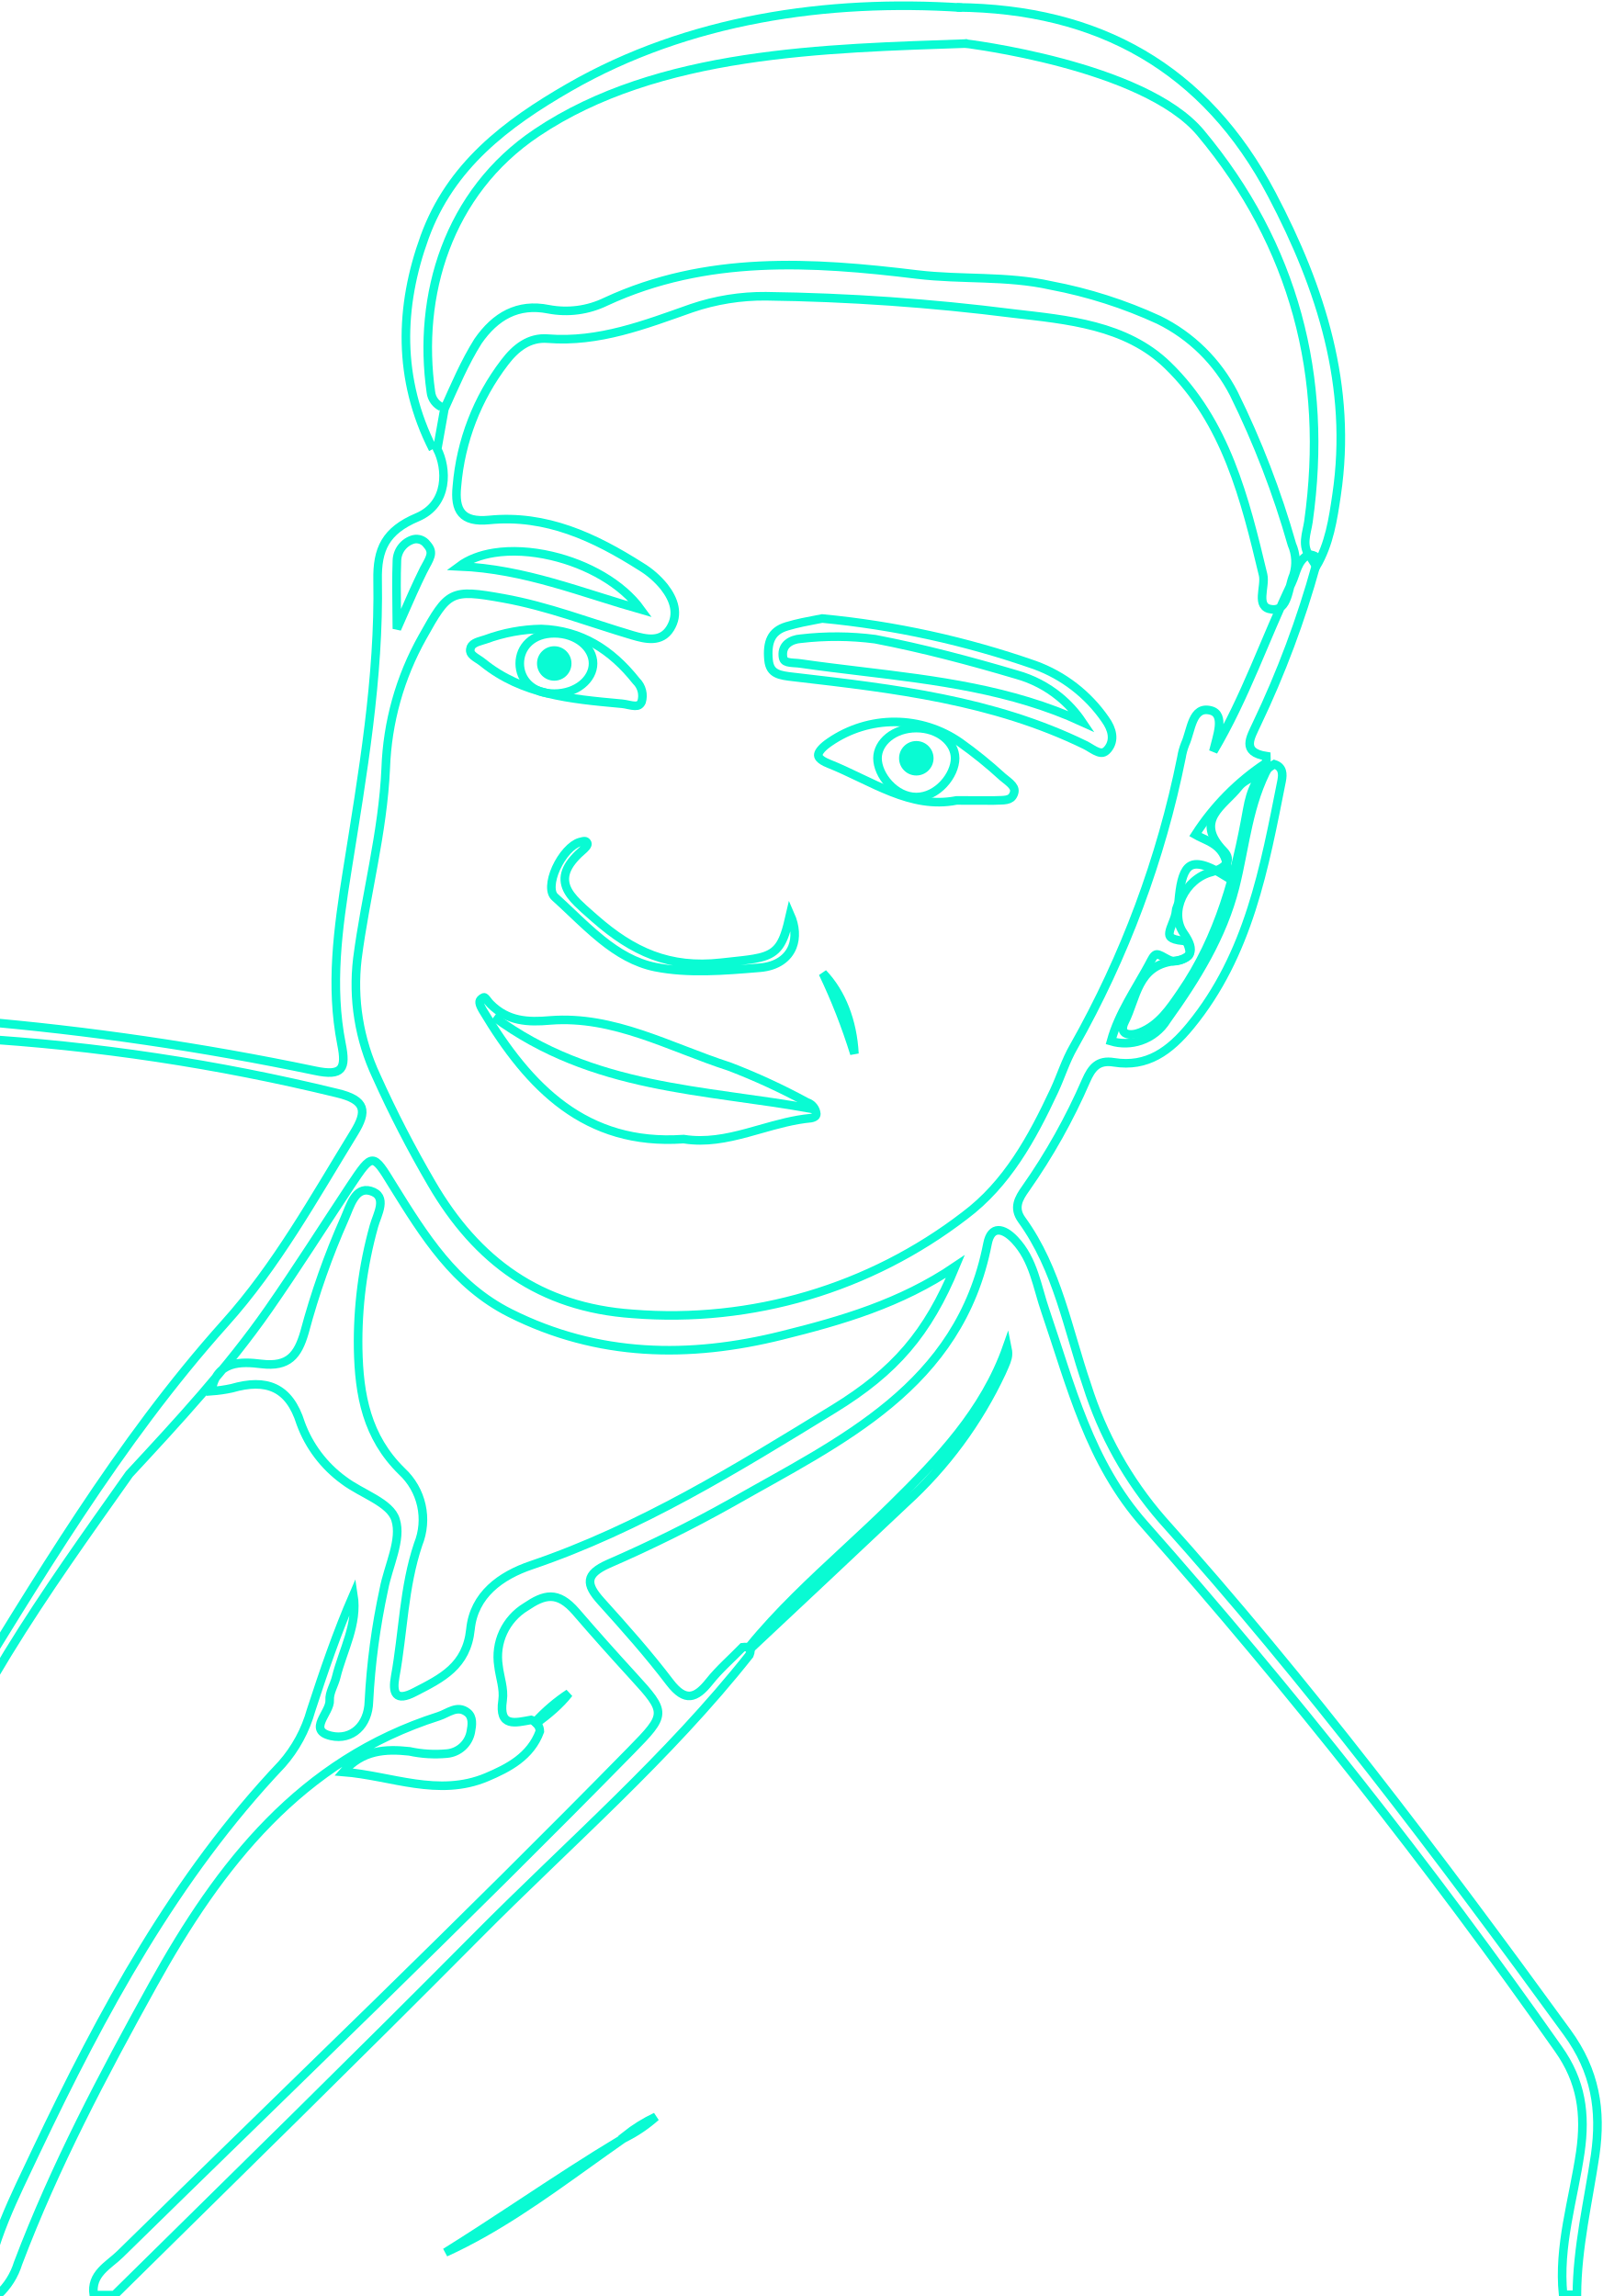
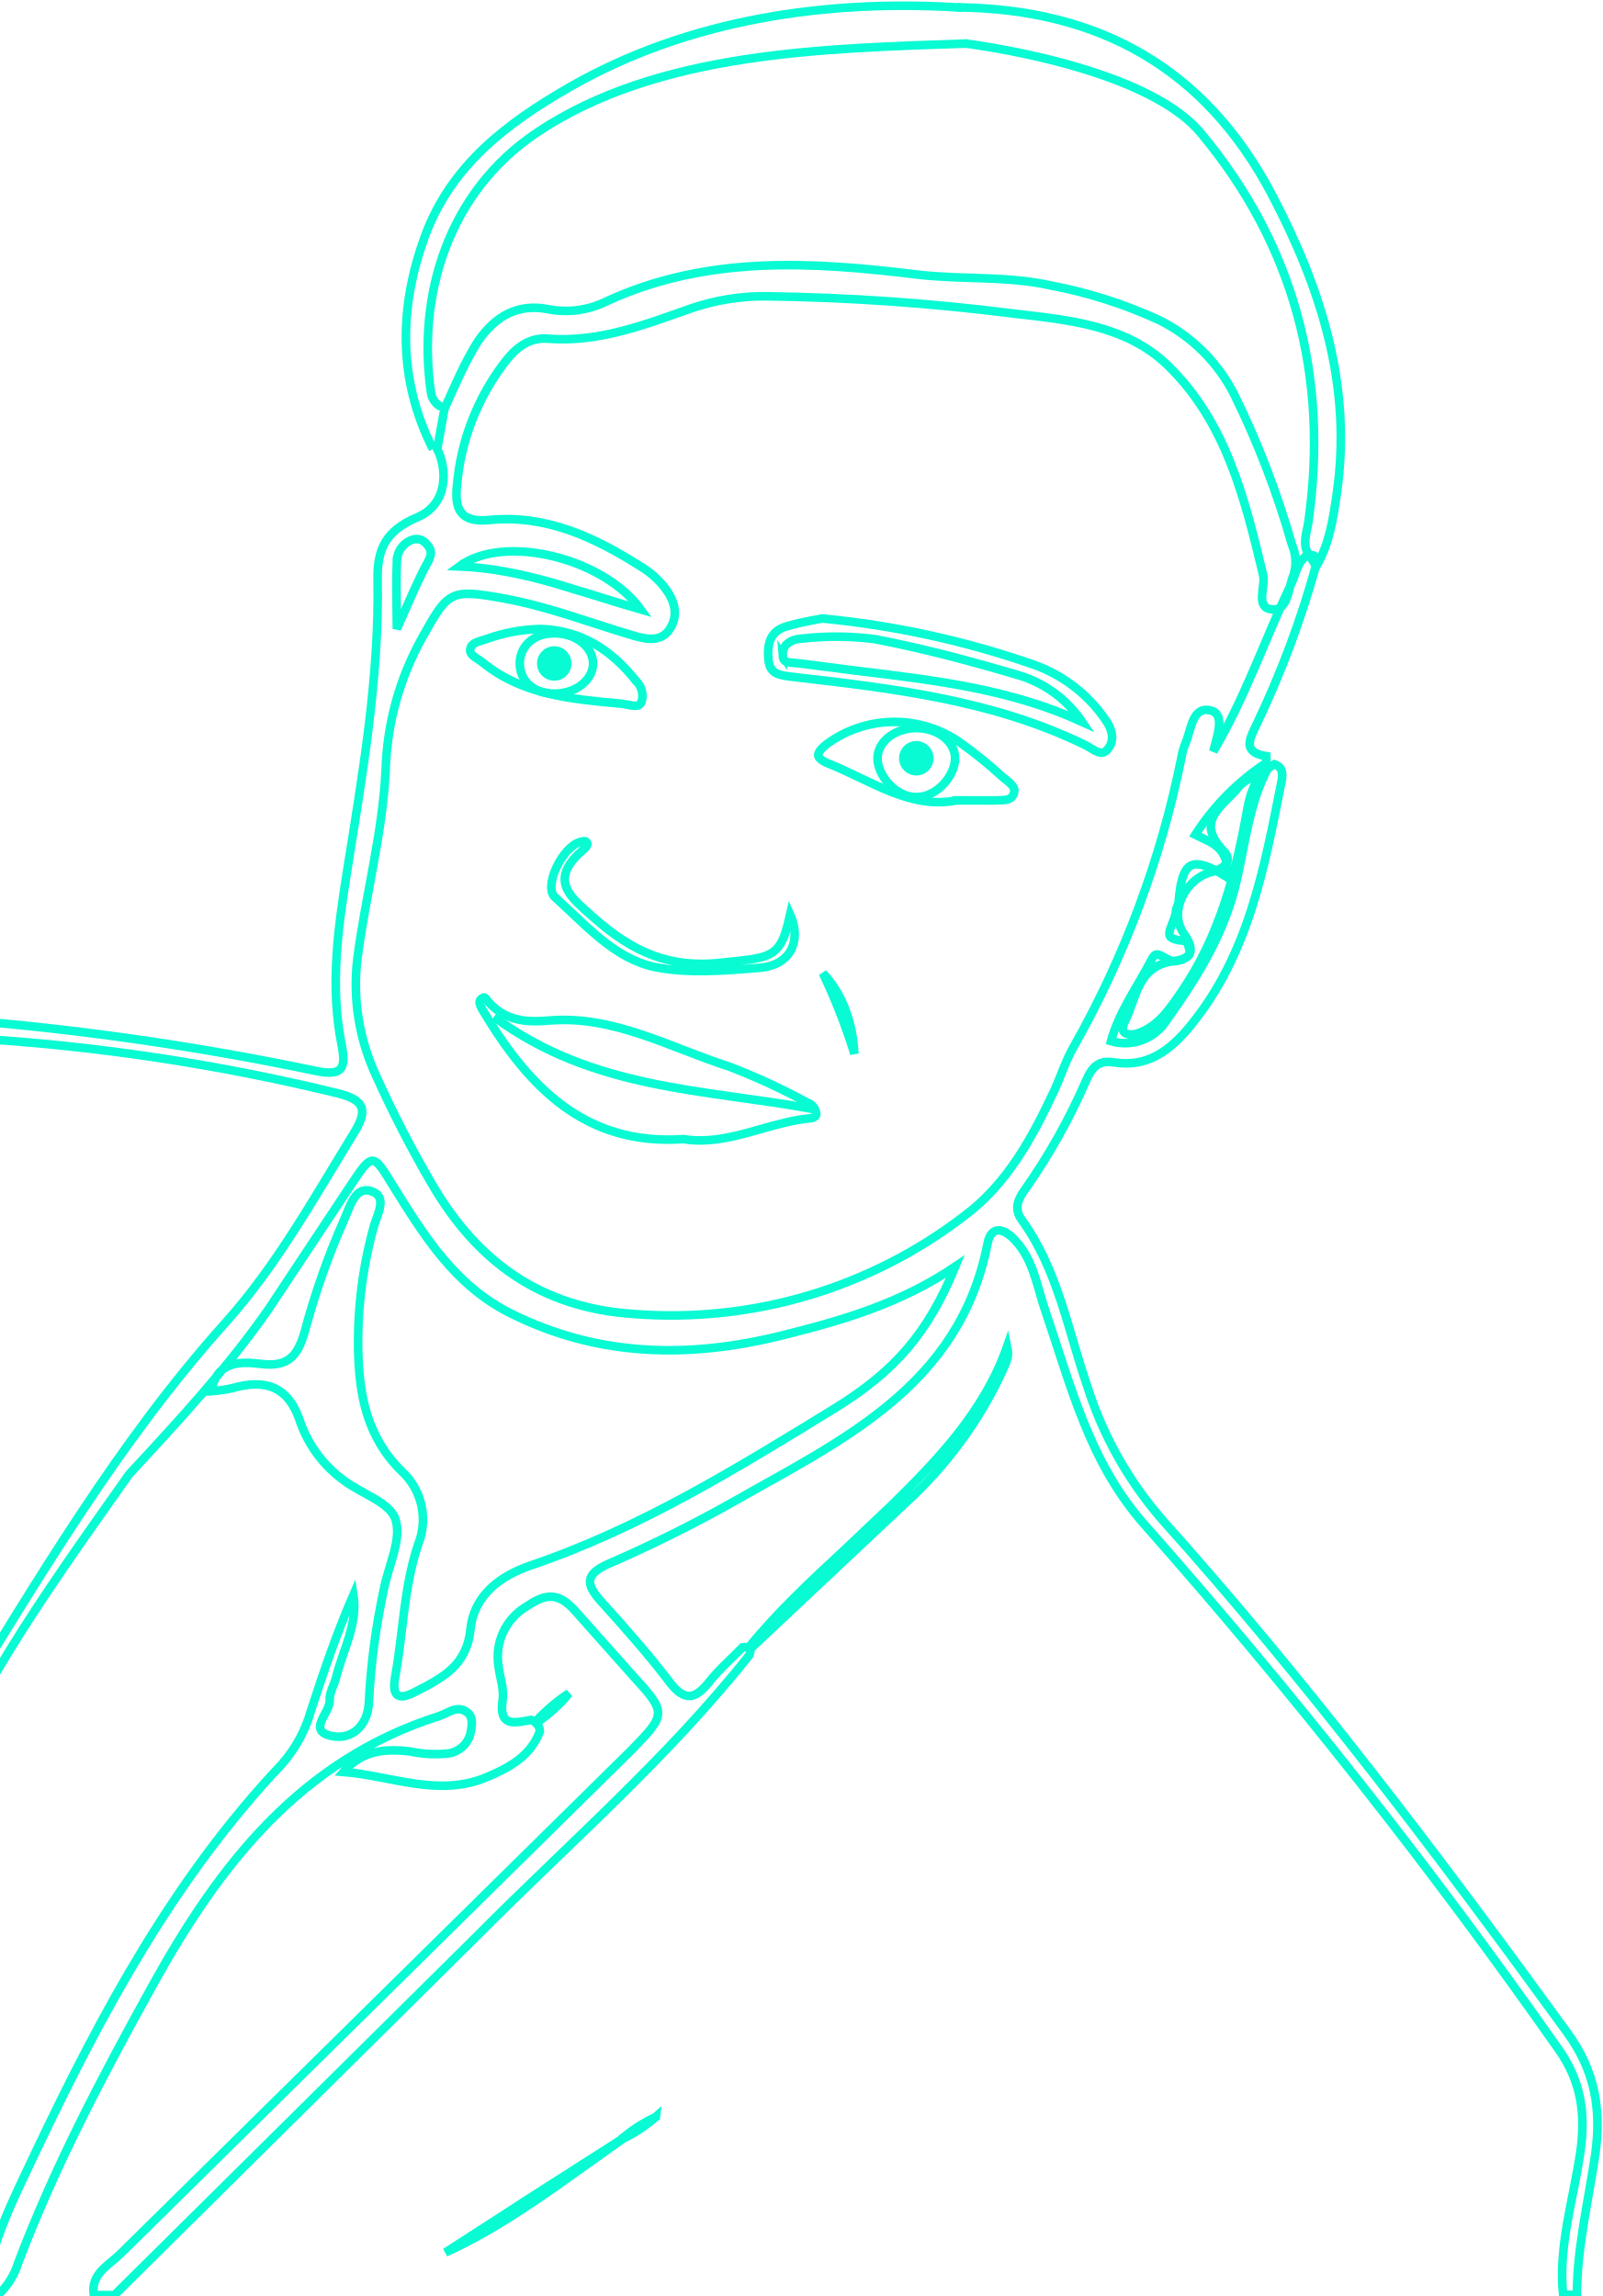
<svg xmlns="http://www.w3.org/2000/svg" viewBox="0 0 559 801" fill="none">
-   <path d="M337.5 15.175C287.981 16.918 229.512 17.871 187.179 46.314C156.181 67.119 145.477 103.109 150.288 136.783C150.412 137.96 150.856 139.081 151.572 140.024C152.186 140.835 152.981 141.487 153.89 141.933M335.5 2.675C288.522 -0.393 239.904 6.687 198.544 30.469C176.505 43.157 157.113 57.859 148.093 82.724C139.297 106.936 138.581 132.205 151 156.674M-5.425 800.554C-3.441 782.514 5.128 766.369 12.615 750.404C35.615 701.997 60.991 654.853 98.333 615.437C103.092 610.018 106.566 603.594 108.496 596.645C112.915 583.085 117.516 569.586 123.258 556.356C124.882 566.699 119.59 575.599 117.245 585.13C116.584 587.836 114.81 590.512 114.99 593.127C115.291 597.457 106.962 603.681 115.501 605.605C122.687 607.228 128.46 601.937 128.67 593.578C129.35 580.431 131.09 567.36 133.872 554.492C135.435 546.254 140.186 537.144 137.961 530.169C136.127 524.156 126.085 521.149 119.921 516.459C113.048 511.474 107.814 504.555 104.888 496.585C100.889 483.777 92.861 480.83 80.835 484.318C78.497 484.827 76.126 485.168 73.739 485.34C75.393 474.637 84.142 474.967 91.178 475.839C100.649 476.982 103.866 472.833 106.211 464.775C109.828 451.211 114.503 437.951 120.191 425.118C122.086 420.878 123.829 413.933 129.211 415.466C135.495 417.27 131.527 423.674 130.414 427.763C126.542 441.678 124.689 456.076 124.912 470.518C125.213 486.663 127.919 501.335 140.155 513.302C143.574 516.469 145.949 520.601 146.964 525.15C147.978 529.698 147.586 534.448 145.838 538.768C140.787 553.801 140.636 569.525 137.84 584.889C136.818 590.542 137.84 593.909 144.726 590.271C154.076 585.461 162.765 581.251 164.088 568.413C165.291 556.387 174.641 549.652 185.345 546.044C223.288 533.145 257.023 512.249 290.847 491.504C312.164 478.395 323.559 465.196 333.211 441.834C314.028 454.823 293.433 460.746 272.717 465.887C240.396 473.945 208.586 473.464 177.949 458.1C158.556 448.359 147.882 431.041 137.059 413.632C130.023 402.117 129.963 402.027 122.236 413.632C112.735 428.004 103.505 442.586 93.673 456.717C79.301 477.342 62.194 495.803 45.086 514.264C15.922 555.545 -13.813 596.465 -30.26 645.022C-33.056 653.29 -34.619 661.979 -36.995 670.428C-37.987 673.945 -37.836 678.997 -44 677.794V670.578C-39.7 667.782 -40.392 662.881 -39.58 658.912C-35.405 637.655 -27.517 617.3 -16.279 598.78C13.005 551.486 41.057 503.41 78.43 461.678C96.469 441.624 109.458 418.022 123.529 395.142C128.069 387.715 127.798 383.776 117.516 381.341C75.91 371.189 33.476 364.799 -9.274 362.249C-11.709 362.099 -15.678 364.053 -15.858 359.603C-16.069 354.462 -11.979 355.845 -8.913 356.146C30.97 359.524 70.611 365.328 109.789 373.524C119.62 375.629 120.793 372.742 119.109 364.264C115.08 343.909 117.876 323.945 121.124 303.56C126.445 270.096 132.308 236.512 131.707 202.417C131.496 191.563 134.473 185.159 145.537 180.469C156.602 175.779 155.897 163.319 152.5 156.674L155 142.674C158.588 134.689 162.073 126.424 166.734 119.014C172.747 110.355 180.565 105.724 191.328 107.889C198.094 109.182 205.096 108.254 211.292 105.243C246.379 88.978 283.12 91.293 319.891 95.772C335.405 97.637 351.1 96.133 366.554 99.591C379.546 102.047 392.188 106.085 404.197 111.617C415.431 117.157 424.59 126.158 430.324 137.294C438.66 154.193 445.443 171.814 450.589 189.94C452.054 193.291 452.267 197.057 451.19 200.553C449.206 205.063 449.446 213.211 443.553 212.58C437.66 211.948 441.509 204.672 440.547 200.553C434.203 174.005 427.618 147.126 407.234 127.402C392.652 113.271 372.176 111.557 353.355 109.362C324.758 105.734 295.979 103.727 267.155 103.349C258.333 103.273 249.56 104.686 241.208 107.528C224.972 113.241 208.887 119.555 191.027 118.142C184.563 117.631 179.843 121.359 175.994 126.44C166.437 138.934 160.666 153.908 159.368 169.585C158.466 178.184 161.082 182.333 170.613 181.401C190.426 179.417 207.414 187.414 223.559 197.667C226.658 199.541 229.405 201.942 231.677 204.762C235.105 209.182 236.848 214.203 233.752 219.224C230.655 224.245 225.303 223.013 220.673 221.66C205.64 217.21 191.118 211.527 175.573 208.731C157.053 205.394 156.331 206.206 147.341 222.291C139.485 236.306 135.094 251.995 134.533 268.052C133.541 290.541 127.498 312.309 124.641 334.528C122.983 348.518 125.275 362.693 131.256 375.448C137.012 388.249 143.446 400.734 150.528 412.851C166.253 439.91 188.291 456.146 220.703 458.371C262.203 461.696 303.458 449.48 336.458 424.095C351.25 413.031 359.969 397.036 367.666 380.56C370.042 375.478 371.665 370.036 374.491 365.166C392.276 333.72 404.961 299.653 412.074 264.233C412.325 262.649 412.748 261.096 413.337 259.603C415.532 254.853 415.682 246.103 422.357 247.877C427.468 249.26 424.431 256.897 423.199 262.129C434.353 243.307 441.238 222.772 450.469 203.47C452.183 199.922 452.423 195.532 456.482 193.458C458.737 193.698 460.33 194.39 459.038 197.126C453.781 216.191 446.849 234.754 438.322 252.598C436.217 257.228 432.73 262.429 441.719 263.812C442.14 270.637 435.015 270.668 432.068 274.486C426.897 281.131 416.283 286.092 426.807 296.915C429.994 300.193 427.288 302.929 422.658 304.191C413.337 306.506 407.624 318.112 412.826 325.568C417.366 332.003 415.201 334.588 409.308 335.31C396.68 336.903 396.41 348.268 392.321 356.356C389.855 361.167 394.275 361.558 397.643 360.205C404.287 357.559 408.015 351.876 411.924 346.194C425.213 326.922 431.016 304.973 435.015 282.423C436.217 275.719 438.352 270.126 444.456 266.609C447.462 267.571 447.462 270.036 447.011 272.411C440.998 302.658 435.586 332.995 415.141 357.92C408.015 366.609 400.108 372.472 388.532 370.608C382.91 369.676 380.745 372.562 378.761 377.072C373.038 390.281 365.987 402.873 357.714 414.655C355.249 418.112 353.385 421.419 356.361 425.538C368.869 442.796 372.387 463.662 379.091 483.205C384.504 500.465 393.419 516.422 405.279 530.079C456.121 586.783 501.882 647.517 546.59 709.033C556.422 722.532 558.617 736.092 556.362 751.877C553.957 768.053 550.078 784.078 549.988 800.554H545.177C543.464 783.537 548.755 767.481 551.191 750.825C553.115 737.475 551.551 726.05 543.493 714.745C498.835 651.138 450.654 590.078 399.176 531.853C379.933 510.115 373.559 483.536 364.69 457.589C361.683 448.96 360.571 439.549 353.926 432.544C350.017 428.395 345.688 427.373 344.425 433.897C334.654 483.867 293.313 502.508 255.159 524.276C241.218 532.096 226.888 539.201 212.224 545.563C203.986 549.231 204.287 552.688 209.608 558.611C217.937 567.842 226.205 577.132 233.661 586.964C238.983 593.879 242.681 592.616 247.402 586.693C250.859 582.334 255.129 578.666 259.007 574.667C261.112 574.426 262.405 574.877 261.382 577.373C233.03 613.212 198.454 643.037 166.433 675.328C124.641 717.421 82.248 758.912 39.915 800.674H32.699C31.556 793.248 37.9 790.332 41.899 786.393C101.611 727.794 161.743 670.217 220.011 610.776C232.489 598.058 232.579 597.547 220.853 584.739C214.118 577.373 207.414 569.886 200.919 562.34C194.425 554.793 189.735 556.326 183.391 560.596C179.942 562.693 177.195 565.767 175.498 569.429C173.801 573.091 173.231 577.174 173.86 581.161C174.311 585.13 175.874 589.099 175.303 593.188C173.86 602.779 179.723 601.005 185.285 600.013C186.145 600.274 186.9 600.802 187.441 601.521C187.981 602.24 188.279 603.112 188.292 604.012C185.074 612.791 177.287 616.82 169.741 620.007C152.903 627.102 136.487 619.495 119.771 618.173C126.355 610.506 134.443 610.085 142.801 610.987C147.104 611.923 151.526 612.186 155.91 611.768C157.929 611.58 159.832 610.739 161.33 609.371C162.827 608.004 163.838 606.186 164.208 604.192C164.659 601.817 165.05 599.021 163.006 597.427C159.458 594.661 156.301 597.698 152.994 598.75C104.888 614.084 76.656 650.344 53.414 692.316C35.916 723.885 19.109 755.725 6.301 789.55C5.008 793.764 2.622 797.561 -0.614 800.554H-5.425Z" stroke="#09FBD3" stroke-width="3" />
-   <path d="M410.558 316.358C410.755 315.85 411.041 315.11 411.103 314.331C411.342 311.732 411.642 309.322 412.157 307.282C412.678 305.218 413.377 303.707 414.295 302.765C415.14 301.897 416.276 301.4 418.038 301.567C419.884 301.741 422.406 302.653 425.818 304.722L428.243 306.193L428.094 303.361C427.97 301.01 427.396 299.15 426.46 297.647C425.527 296.147 424.294 295.097 423 294.279C421.883 293.573 420.665 293.008 419.552 292.492C419.403 292.424 419.257 292.356 419.112 292.288C418.323 291.92 417.592 291.566 416.923 291.179C423.319 281.22 431.722 272.703 441.596 266.173L442.641 267.184C439.056 273.733 436.986 280.672 435.394 287.644C434.67 290.813 434.042 294.009 433.418 297.179C433.32 297.676 433.223 298.172 433.125 298.667C432.401 302.334 431.663 305.963 430.764 309.537C426.446 326.663 417.232 341.509 407.066 355.693L407.036 355.735L407.009 355.78C404.909 359.187 401.684 361.754 397.892 363.036C394.523 364.176 390.894 364.238 387.506 363.232C388.852 358.327 390.993 353.813 393.422 349.372C394.501 347.399 395.667 345.392 396.842 343.368C398.485 340.539 400.148 337.676 401.621 334.826L401.622 334.823C402.244 333.614 402.765 333.204 403.075 333.063C403.347 332.939 403.681 332.919 404.238 333.107C404.791 333.295 405.365 333.617 406.094 334.025C406.158 334.061 406.224 334.098 406.292 334.136C407.037 334.553 407.98 335.07 408.972 335.298L409.153 335.34L409.338 335.336C411.087 335.301 412.781 334.727 414.19 333.696C414.642 333.431 414.83 332.981 414.871 332.863C414.957 332.622 414.966 332.407 414.968 332.325C414.974 332.122 414.951 331.918 414.93 331.769C414.884 331.445 414.799 331.053 414.7 330.682C414.603 330.314 414.475 329.906 414.331 329.564C414.262 329.401 414.163 329.19 414.03 328.995C413.964 328.898 413.855 328.754 413.695 328.616C413.548 328.489 413.233 328.261 412.77 328.223L412.764 328.222C410.103 328.011 408.878 327.462 408.344 326.982C407.937 326.615 407.776 326.142 407.906 325.265C408.042 324.339 408.459 323.285 408.963 322.014C408.981 321.968 408.999 321.923 409.017 321.877C409.499 320.658 410.079 319.181 410.173 317.792L410.177 317.742V317.691C410.177 317.423 410.275 317.095 410.509 316.484C410.525 316.444 410.541 316.402 410.558 316.358Z" stroke="#09FBD3" stroke-width="3" />
-   <path d="M333.712 2.574C383.081 3.025 420.372 23.674 443.614 67.901C460.811 100.643 471.756 134.828 466.193 172.562C464.931 181.221 463.638 189.82 459.098 197.547L457.174 194.54C453.746 190.541 455.76 186.151 456.362 181.972C463.487 131.311 451.401 85.46 418.779 46.374C398.935 22.591 336.5 15.175 336.5 15.175" stroke="#09FBD3" stroke-width="3" />
-   <path d="M315.755 524.429L315.745 524.438L315.735 524.447C297.811 541.35 279.849 558.234 261.848 575.099L261.329 574.507C271.372 562.18 282.973 551.414 294.663 540.564C300.229 535.398 305.815 530.213 311.264 524.832C327.129 509.163 343.335 492.428 351.264 469.766C351.505 470.943 351.596 471.792 351.556 472.575C351.476 474.129 350.877 475.479 349.346 478.881C341.263 496.131 329.847 511.611 315.755 524.429Z" stroke="#09FBD3" stroke-width="3" />
-   <path d="M216.803 746.386C216.8 746.424 216.796 746.464 216.791 746.506C212.857 749.258 208.96 752.05 205.072 754.835C189.019 766.335 173.108 777.733 155.346 785.815C163.276 780.869 171.085 775.761 178.863 770.644C179.927 769.944 180.989 769.245 182.051 768.545C193.473 761.026 204.855 753.533 216.529 746.516C216.629 746.465 216.72 746.422 216.803 746.386Z" stroke="#09FBD3" stroke-width="3" />
-   <path d="M228.753 738.476C225.623 741.259 222.151 743.643 218.414 745.569L217.985 745.186C221.305 742.533 224.92 740.282 228.753 738.476Z" stroke="#09FBD3" stroke-width="3" />
-   <path d="M192.673 203.269C182.264 200.35 171.61 198.047 160.179 197.577C163.413 195.167 167.55 193.608 172.259 192.859C178.387 191.884 185.38 192.3 192.333 193.919C204.87 196.837 216.937 203.574 223.491 212.623C218.907 211.319 214.388 209.913 209.877 208.497C209.402 208.347 208.928 208.198 208.453 208.049C203.207 206.401 197.964 204.753 192.673 203.269Z" stroke="#09FBD3" stroke-width="3" />
-   <path d="M138.437 195.618L138.438 195.609L138.438 195.6C138.481 193.909 139.064 192.275 140.101 190.937C141.133 189.607 142.56 188.639 144.177 188.173C145.037 187.967 145.938 188.019 146.77 188.321C147.609 188.626 148.339 189.174 148.867 189.894L148.91 189.953L148.958 190.006C149.697 190.835 150.038 191.541 150.177 192.143C150.315 192.744 150.278 193.35 150.093 194.022C149.903 194.712 149.567 195.437 149.129 196.262C148.98 196.541 148.809 196.851 148.63 197.175C148.324 197.73 147.995 198.327 147.714 198.89L147.713 198.89L147.71 198.897C145.124 204.132 142.764 209.517 140.42 214.865C139.756 216.378 139.095 217.888 138.429 219.391C138.416 217.309 138.39 215.234 138.364 213.164C138.291 207.288 138.218 201.456 138.437 195.618Z" stroke="#09FBD3" stroke-width="3" />
-   <path d="M187.033 601.238L186.613 600.834C190.114 596.991 194.08 593.606 198.413 590.756C195.301 594.774 191.311 598.039 187.033 601.238Z" fill="#C4C4C4" stroke="#09FBD3" stroke-width="3" />
-   <path d="M238.611 397.417L238.446 397.392L238.28 397.403C221.197 398.567 207.782 394.047 196.637 385.946C185.452 377.814 176.49 366.026 168.445 352.554C167.793 351.446 167.367 350.559 167.29 349.833C167.255 349.51 167.296 349.264 167.395 349.051C167.494 348.837 167.701 348.555 168.157 348.24C168.611 347.926 168.824 347.927 168.863 347.929C168.895 347.93 168.988 347.94 169.188 348.108C169.407 348.293 169.637 348.567 169.948 348.97C169.984 349.017 170.021 349.066 170.06 349.117C170.317 349.452 170.643 349.879 170.992 350.228C177.077 356.377 184.111 356.686 191.934 355.987C202.981 355.124 213.359 357.441 223.628 360.85C228.541 362.481 233.404 364.354 238.305 366.24C238.53 366.327 238.755 366.413 238.98 366.5C244.084 368.464 249.231 370.432 254.449 372.113C263.658 375.648 272.625 379.783 281.292 384.493L281.407 384.556L281.532 384.598C282.405 384.89 283.173 385.432 283.74 386.157C284.294 386.865 284.633 387.718 284.716 388.612C284.704 389.013 284.557 389.265 284.313 389.473C284.02 389.724 283.528 389.951 282.832 390.076C276.783 390.638 270.895 392.308 265.164 393.933C263.619 394.371 262.086 394.806 260.565 395.215C253.294 397.169 246.15 398.585 238.611 397.417Z" stroke="#09FBD3" stroke-width="3" />
-   <path d="M385.464 250.955L385.474 250.969L385.484 250.983C387.968 254.409 388.928 258.285 386.356 261.381C385.717 262.15 385.152 262.438 384.688 262.54C384.201 262.646 383.642 262.586 382.963 262.346C382.273 262.102 381.557 261.709 380.783 261.246C380.628 261.154 380.467 261.056 380.303 260.956C379.703 260.592 379.053 260.198 378.455 259.908C346.375 244.247 311.693 240.226 277.279 236.235L277.19 236.225L277.189 236.225C277.047 236.209 276.907 236.192 276.767 236.176C274.375 235.901 272.374 235.671 270.832 234.9C270.067 234.517 269.458 234.016 269.002 233.322C268.541 232.622 268.18 231.638 268.047 230.21C267.758 227.095 268.009 224.58 268.957 222.668C269.87 220.828 271.519 219.363 274.463 218.499L274.463 218.499L274.467 218.497C278.173 217.397 281.91 216.698 284.685 216.179C285.467 216.032 286.173 215.9 286.779 215.778C312.074 218.18 336.986 223.638 360.968 232.032C370.898 235.648 379.458 242.26 385.464 250.955Z" stroke="#09FBD3" stroke-width="3" />
-   <path d="M333.752 279.24H333.608L333.466 279.267C325.562 280.799 318.264 279.149 310.998 276.303C307.358 274.877 303.76 273.165 300.1 271.416L299.857 271.3C296.292 269.597 292.666 267.864 288.968 266.388L288.967 266.388C287.3 265.724 286.357 265.061 285.869 264.499C285.429 263.993 285.357 263.579 285.426 263.178C285.508 262.694 285.835 262.049 286.547 261.262C287.247 260.489 288.229 259.678 289.435 258.86L289.435 258.86L289.441 258.855C296.134 254.259 304.071 251.816 312.19 251.852C320.308 251.888 328.221 254.401 334.871 259.055C340.015 262.713 344.926 266.689 349.574 270.96L349.596 270.981L349.62 271.001C349.933 271.265 350.26 271.527 350.576 271.778L350.65 271.838C350.945 272.072 351.23 272.299 351.509 272.53C352.118 273.035 352.637 273.514 353.034 274.004C353.426 274.489 353.658 274.938 353.751 275.379C353.84 275.802 353.825 276.321 353.555 276.998C353.278 277.692 352.928 278.112 352.56 278.39C352.181 278.677 351.704 278.874 351.097 279.001C350.48 279.13 349.784 279.177 348.992 279.199C348.768 279.205 348.529 279.209 348.282 279.214C347.724 279.224 347.124 279.234 346.565 279.27C344.264 279.287 341.988 279.274 339.527 279.261C337.728 279.25 335.83 279.24 333.752 279.24Z" stroke="#09FBD3" stroke-width="3" />
-   <path d="M221.813 237.475L221.869 237.545L221.933 237.609C222.879 238.545 223.549 239.724 223.87 241.016C224.184 242.279 224.152 243.603 223.777 244.848C223.469 245.508 223.126 245.815 222.824 245.98C222.487 246.164 222.045 246.255 221.435 246.239C220.814 246.222 220.13 246.099 219.346 245.938C219.242 245.916 219.136 245.894 219.027 245.872C218.368 245.734 217.627 245.579 216.939 245.512L216.931 245.512C216.675 245.488 216.42 245.465 216.164 245.441C198.963 243.866 182.215 242.333 168.431 231.169C167.871 230.713 167.248 230.306 166.702 229.95C166.664 229.925 166.626 229.9 166.589 229.876C165.986 229.482 165.476 229.141 165.051 228.776C164.634 228.416 164.364 228.087 164.206 227.756C164.058 227.446 163.972 227.059 164.043 226.511C164.174 225.488 164.72 224.876 165.653 224.368C166.438 223.942 167.318 223.678 168.304 223.382C168.643 223.28 168.994 223.175 169.358 223.058L169.387 223.048L169.416 223.037C175.625 220.754 182.175 219.535 188.789 219.432C202.687 219.905 213.241 226.672 221.813 237.475Z" stroke="#09FBD3" stroke-width="3" />
-   <path d="M193.534 312.968L193.534 312.968L193.527 312.962C192.711 312.236 192.247 310.963 192.314 309.1C192.38 307.257 192.967 305.068 193.951 302.883C194.931 300.707 196.268 298.616 197.755 296.966C199.261 295.294 200.817 294.189 202.208 293.786L202.208 293.786L202.22 293.783C203.067 293.53 203.614 293.434 204 293.473C204.261 293.499 204.472 293.58 204.718 293.953C204.909 294.242 204.918 294.472 204.795 294.788C204.643 295.178 204.291 295.64 203.772 296.123C200.848 298.6 198.899 300.851 197.868 303.025C196.8 305.278 196.743 307.404 197.502 309.449C198.23 311.409 199.673 313.194 201.389 314.927C202.786 316.336 204.466 317.808 206.25 319.369C206.663 319.731 207.082 320.098 207.504 320.47L207.505 320.471C220.689 332.064 233.511 337.881 251.475 335.869C252.57 335.749 253.608 335.639 254.594 335.534C257.957 335.178 260.705 334.887 262.933 334.501C265.822 334.002 268.095 333.307 269.882 331.921C271.697 330.514 272.83 328.538 273.761 325.871C274.402 324.033 274.977 321.778 275.605 319.025C277.471 323.24 277.607 327.191 276.394 330.295C274.881 334.164 271.126 337.086 265.075 337.603C265.074 337.603 265.074 337.604 265.073 337.604L264.727 337.632C252.522 338.65 240.035 339.691 228.517 337.388C221.493 335.95 215.495 332.349 209.859 327.826C206.225 324.909 202.837 321.696 199.425 318.459C197.486 316.62 195.539 314.773 193.534 312.968Z" stroke="#09FBD3" stroke-width="3" />
-   <path d="M287.011 339.508C293.506 346.338 297.404 356.21 298.005 367.61C295.025 357.99 291.351 348.598 287.011 339.508Z" stroke="#09FBD3" stroke-width="3" />
-   <path d="M283.511 386.887C245.555 379.91 206.842 380.289 172.266 354.733" stroke="#09FBD3" stroke-width="3" />
-   <path d="M273.041 228.822L273.041 228.822L273.04 228.81C272.871 226.809 273.59 225.445 274.698 224.507C275.863 223.521 277.545 222.945 279.284 222.825L279.32 222.823L279.356 222.819C287.962 221.811 296.659 221.869 305.25 222.991C321.886 226.194 338.387 230.566 354.672 235.395L354.683 235.398L354.694 235.401C360.089 236.912 365.113 239.524 369.45 243.072C372.532 245.594 375.22 248.551 377.433 251.842C352.737 240.502 326.417 237.333 300.374 234.196C293.289 233.343 286.225 232.492 279.219 231.48C278.565 231.383 277.853 231.336 277.212 231.295C277.042 231.284 276.878 231.273 276.721 231.262C275.914 231.204 275.24 231.13 274.675 230.972C274.125 230.817 273.781 230.61 273.554 230.352C273.336 230.103 273.105 229.668 273.041 228.822Z" stroke="#09FBD3" stroke-width="3" />
-   <path d="M333.124 264.534C333.124 267.391 331.649 270.8 329.122 273.52C326.609 276.225 323.225 278.067 319.591 278.067C315.956 278.067 312.572 276.225 310.059 273.52C307.532 270.8 306.057 267.391 306.057 264.534C306.057 259.015 311.787 254.008 319.591 254.008C327.394 254.008 333.124 259.015 333.124 264.534Z" stroke="#09FBD3" stroke-width="3" />
-   <path d="M206.846 231.461C206.846 236.98 201.116 241.988 193.312 241.988C185.731 241.988 181.283 237.172 181.283 231.461C181.283 225.751 185.731 220.935 193.312 220.935C201.116 220.935 206.846 225.943 206.846 231.461Z" stroke="#09FBD3" stroke-width="3" />
-   <ellipse cx="193.312" cy="231.461" rx="6.013" ry="6.013" fill="#09FBD3" />
-   <ellipse cx="319.591" cy="264.534" rx="6.013" ry="6.013" fill="#09FBD3" />
+   <g stroke="#09fbd3" stroke-width="3">
+     <path d="M337.5 15.175c-49.52 1.744-107.988 2.696-150.32 31.14-30.998 20.806-41.702 56.795-36.89 90.47.124 1.177.568 2.298 1.284 3.24.614.81 1.41 1.463 2.318 1.91M335.5 2.675C288.522-.393 239.904 6.687 198.544 30.47c-22.04 12.688-41.43 27.4-50.45 52.255-8.796 24.212-9.512 49.48 2.907 73.95M-5.425 800.554c1.984-18.04 10.553-34.185 18.04-50.15 23-48.407 48.376-95.55 85.72-134.967a47.91 47.91 0 0 0 10.163-18.792c4.42-13.56 9.02-27.06 14.762-40.29 1.624 10.343-3.668 19.243-6.013 28.774-.66 2.706-2.435 5.382-2.255 7.997.3 4.33-8.028 10.554.51 12.478 7.186 1.623 12.96-3.668 13.17-12.027a244.81 244.81 0 0 1 5.202-39.086c1.563-8.238 6.314-17.348 4.09-24.323-1.834-6.013-11.876-9.02-18.04-13.7-6.873-4.985-12.107-11.904-15.033-19.874-4-12.808-12.027-15.755-24.053-12.267a50.38 50.38 0 0 1-7.096 1.022c1.654-10.703 10.403-10.373 17.44-9.5 9.47 1.143 12.688-3.006 15.033-11.064a268.77 268.77 0 0 1 13.98-39.657c1.895-4.24 3.638-11.185 9.02-9.652 6.284 1.804 2.316 8.208 1.203 12.297a150.8 150.8 0 0 0-5.502 42.755c.3 16.145 3.007 30.817 15.243 42.784a22.97 22.97 0 0 1 6.809 11.848c1.014 4.548.622 9.298-1.126 13.618-5.05 15.033-5.202 30.757-7.998 46.12-1.022 5.653 0 9.02 6.886 5.382 9.35-4.8 18.04-9.02 19.362-21.858 1.203-12.026 10.553-18.76 21.257-22.37 37.943-12.9 71.678-33.795 105.502-54.54 21.317-13.11 32.712-26.308 42.364-49.67-19.183 12.99-39.778 18.912-60.494 24.053-32.32 8.058-64.13 7.577-94.768-7.787-19.393-9.74-30.067-27.06-40.9-44.468-7.036-11.515-7.096-11.605-14.823 0l-28.563 43.085c-14.372 20.625-31.48 39.086-48.587 57.547-29.164 41.28-58.9 82.2-75.346 130.758-2.796 8.268-4.36 16.957-6.735 25.406-.992 3.517-.842 8.57-7.005 7.366v-7.216c4.3-2.796 3.608-7.697 4.42-11.666 4.175-21.257 12.063-41.612 23.3-60.132 29.285-47.294 57.336-95.37 94.71-137.102 18.04-20.054 31.028-43.656 45.1-66.536 4.54-7.427 4.27-11.366-6.013-13.8a714.28 714.28 0 0 0-126.79-19.092c-2.435-.15-6.404 1.804-6.585-2.646-.2-5.14 3.88-3.758 6.945-3.457 39.883 3.378 79.524 9.182 118.702 17.378 9.83 2.105 11.004-.782 9.32-9.26-4.03-20.355-1.233-40.32 2.015-60.704 5.32-33.464 11.184-67.048 10.583-101.143-.21-10.854 2.766-17.258 13.83-21.948s10.36-17.15 6.963-23.795l2.5-14c3.588-7.985 7.073-16.25 11.734-23.66 6.013-8.66 13.83-13.3 24.594-11.125a31.95 31.95 0 0 0 19.964-2.646c35.087-16.265 71.828-13.95 108.6-9.47 15.514 1.864 31.21.36 46.663 3.82 12.992 2.456 25.634 6.494 37.643 12.026a58.48 58.48 0 0 1 26.127 25.677 311 311 0 0 1 20.265 52.646 15.27 15.27 0 0 1 .601 10.613c-1.984 4.5-1.744 12.658-7.637 12.027s-2.044-7.908-3.006-12.027c-6.344-26.548-12.93-53.427-33.313-73.15-14.582-14.13-35.058-15.845-53.88-18.04-28.597-3.628-57.376-5.635-86.2-6.013-8.822-.076-17.595 1.337-25.947 4.18-16.236 5.713-32.32 12.027-50.18 10.614-6.464-.51-11.184 3.217-15.033 8.298-9.557 12.494-15.328 27.468-16.626 43.145-.902 8.6 1.714 12.748 11.245 11.816 19.813-1.984 36.8 6.013 52.946 16.266a31.07 31.07 0 0 1 8.118 7.095c3.428 4.42 5.17 9.44 2.075 14.462s-8.45 3.79-13.08 2.436c-15.033-4.45-29.555-10.133-45.1-12.93-18.52-3.337-19.242-2.525-28.232 13.56a100.78 100.78 0 0 0-12.808 45.761c-.992 22.49-7.035 44.257-9.892 66.476-1.658 14 .634 28.165 6.615 40.92 5.756 12.8 12.2 25.286 19.272 37.403 15.725 27.06 37.763 43.295 70.175 45.52 41.5 3.325 82.755-8.89 115.755-34.276 14.792-11.064 23.51-27.06 31.208-43.535 2.376-5.082 4-10.524 6.825-15.394 17.785-31.446 30.47-65.513 37.583-100.933a22 22 0 0 1 1.263-4.63c2.195-4.75 2.345-13.5 9.02-11.726 5.11 1.383 2.074 9.02.842 14.252 11.154-18.822 18.04-39.357 27.27-58.66 1.714-3.548 1.954-7.938 6.013-10.012 2.255.24 3.848.932 2.556 3.668-5.257 19.065-12.19 37.628-20.716 55.472-2.105 4.63-5.592 9.83 3.397 11.214.42 6.825-6.704 6.856-9.65 10.674-5.17 6.645-15.785 11.606-5.26 22.43 3.187 3.278.48 6.014-4.15 7.276-9.32 2.315-15.034 13.92-9.832 21.377 4.54 6.435 2.375 9.02-3.518 9.742-12.628 1.593-12.898 12.958-16.987 21.046-2.466 4.81 1.954 5.202 5.322 3.85 6.644-2.646 10.372-8.33 14.28-14.01 13.29-19.272 19.092-41.22 23.09-63.77 1.202-6.704 3.337-12.297 9.44-15.814 3.006.962 3.006 3.427 2.555 5.802-6.013 30.247-11.425 60.584-31.87 85.51-7.126 8.69-15.033 14.552-26.61 12.688-5.622-.932-7.787 1.954-9.77 6.464-5.723 13.21-12.774 25.8-21.047 37.583-2.465 3.457-4.33 6.764-1.353 10.883 12.508 17.258 16.026 38.124 22.73 57.667 5.413 17.26 14.328 33.217 26.188 46.874 50.842 56.704 96.603 117.438 141.31 178.954 9.832 13.5 12.027 27.06 9.772 42.844-2.405 16.176-6.284 32.2-6.374 48.677h-4.81c-1.713-17.017 3.578-33.073 6.014-49.73 1.924-13.35.36-24.775-7.698-36.08-44.658-63.607-92.84-124.667-144.317-182.892-19.243-21.738-25.617-48.317-34.486-74.264-3.007-8.63-4.12-18.04-10.764-25.045-3.91-4.15-8.238-5.17-9.5 1.353-9.77 49.97-51.112 68.61-89.266 90.38a470.69 470.69 0 0 1-42.935 21.287c-8.238 3.668-7.937 7.125-2.616 13.048 8.33 9.23 16.597 18.52 24.053 28.353 5.322 6.915 9.02 5.652 13.74-.27 3.457-4.36 7.727-8.027 11.605-12.026 2.105-.24 3.398.2 2.375 2.706-28.352 35.84-62.928 65.664-94.95 97.955L39.915 800.674H32.7c-1.143-7.426 5.2-10.342 9.2-14.28L220.01 610.776c12.478-12.718 12.568-13.23.842-26.037l-19.934-22.4c-6.494-7.547-11.184-6.014-17.528-1.744a20.35 20.35 0 0 0-7.893 8.833c-1.697 3.662-2.267 7.745-1.638 11.732.45 3.97 2.014 7.938 1.443 12.027-1.443 9.59 4.42 7.817 9.982 6.825a4.24 4.24 0 0 1 2.156 1.508 4.25 4.25 0 0 1 .851 2.491c-3.218 8.78-11.005 12.808-18.55 15.995-16.838 7.095-33.254-.512-49.97-1.834 6.584-7.667 14.672-8.088 23.03-7.186 4.303.936 8.725 1.2 13.11.78a9.32 9.32 0 0 0 5.42-2.397c1.497-1.367 2.508-3.185 2.878-5.18.45-2.375.842-5.17-1.202-6.765-3.548-2.766-6.705.27-10.012 1.323-48.106 15.334-76.338 51.594-99.58 93.566-17.498 31.57-34.305 63.41-47.114 97.234-1.293 4.214-3.68 8.01-6.915 11.004h-4.81z" />
+     <path d="M410.558 316.358c.197-.508.483-1.248.545-2.027.24-2.6.54-5 1.054-7.05.52-2.064 1.22-3.575 2.138-4.517.845-.868 1.98-1.365 3.743-1.198 1.846.174 4.368 1.086 7.78 3.155l2.425 1.47-.15-2.832c-.124-2.35-.698-4.2-1.634-5.714s-2.166-2.55-3.46-3.368c-1.117-.706-2.335-1.27-3.448-1.787l-.44-.204-2.2-1.1a85.14 85.14 0 0 1 24.673-25.006l1.045 1c-3.585 6.55-5.655 13.488-7.247 20.46-.724 3.17-1.352 6.365-1.976 9.535l-.293 1.488c-.724 3.667-1.462 7.296-2.36 10.87-4.318 17.126-13.532 31.972-23.698 46.156l-.03.042-.027.045a17.17 17.17 0 0 1-9.117 7.256c-3.37 1.14-6.998 1.202-10.386.196 1.346-4.905 3.487-9.42 5.916-13.86 1.08-1.973 2.245-3.98 3.42-6.004 1.643-2.83 3.306-5.692 4.78-8.542l.001-.003c.622-1.2 1.143-1.62 1.453-1.76.272-.124.606-.144 1.163.044s1.127.5 1.856.918l.198.1c.745.417 1.688.934 2.68 1.162l.18.042.185-.004a8.51 8.51 0 0 0 4.852-1.64c.452-.265.64-.715.68-.833a1.74 1.74 0 0 0 .097-.538 3.37 3.37 0 0 0-.038-.556 9.54 9.54 0 0 0-.23-1.087c-.1-.37-.225-.776-.37-1.118-.07-.163-.168-.374-.3-.57a1.94 1.94 0 0 0-.335-.379 1.62 1.62 0 0 0-.925-.393l-.006-.001c-2.66-.2-3.886-.76-4.42-1.24-.407-.367-.568-.84-.438-1.717.136-.926.553-1.98 1.057-3.25l.054-.137c.482-1.22 1.062-2.696 1.156-4.085l.004-.05v-.05c0-.268.098-.596.332-1.207l.05-.126zM333.712 2.574c49.37.45 86.66 21.1 109.902 65.328 17.197 32.742 28.142 66.927 22.58 104.66-1.262 8.66-2.555 17.258-7.095 24.985l-1.924-3.007c-3.428-4-1.414-8.4-.812-12.568 7.125-50.66-4.96-96.512-37.583-135.598-19.844-23.782-82.28-31.2-82.28-31.2M315.755 524.43l-.02.018-53.887 50.652-.52-.592c10.043-12.327 21.644-23.093 33.334-33.943l16.6-15.732c15.865-15.67 32.07-32.404 40-55.066.24 1.177.332 2.026.292 2.8-.08 1.554-.68 2.904-2.2 6.306a144.39 144.39 0 0 1-33.591 45.548zm-98.952 221.956l-.012.12-11.72 8.33c-16.053 11.5-31.964 22.898-49.726 30.98l23.517-15.17 3.188-2.1 34.478-22.03a4.88 4.88 0 0 1 .274-.13zm11.95-7.9a50.1 50.1 0 0 1-10.339 7.093l-.43-.383c3.32-2.653 6.935-4.904 10.768-6.7zm-36.08-535.206c-10.4-2.92-21.063-5.222-32.494-5.692 3.234-2.4 7.37-3.97 12.08-4.718 6.128-.975 13.12-.56 20.074 1.06 12.537 2.918 24.604 9.655 31.158 18.704-4.584-1.304-9.103-2.7-13.614-4.126l-1.424-.448-15.78-4.78zm-54.236-7.652l.001-.01v-.01c.043-1.7.626-3.325 1.663-4.663a7.95 7.95 0 0 1 4.076-2.764c.86-.206 1.76-.154 2.593.148.84.305 1.57.853 2.097 1.573l.043.06.048.053c.74.83 1.08 1.535 1.22 2.137s.1 1.207-.084 1.88c-.2.7-.526 1.415-.964 2.24l-.5.913-.916 1.715h-.001l-.003.007c-2.586 5.235-4.946 10.62-7.3 15.968l-2 4.526-.065-6.227c-.073-5.876-.146-11.708.073-17.546z" />
+     <path d="M187.033 601.238l-.42-.404c3.5-3.843 7.467-7.228 11.8-10.078-3.112 4.018-7.102 7.283-11.38 10.482z" fill="#c4c4c4" />
+     <path d="M238.6 397.417l-.165-.025-.166.01c-17.083 1.164-30.498-3.356-41.643-11.457-11.185-8.132-20.147-19.92-28.192-33.392-.652-1.108-1.078-1.995-1.155-2.72-.035-.323.006-.57.105-.782s.306-.496.762-.8.667-.313.706-.3c.032.001.125.01.325.18.22.185.45.46.76.862l.112.147c.257.335.583.762.932 1.1 6.085 6.15 13.12 6.458 20.942 5.76 11.047-.863 21.425 1.454 31.694 4.863 4.913 1.63 9.776 3.504 14.677 5.4l.675.26c5.104 1.964 10.25 3.932 15.47 5.613a225.34 225.34 0 0 1 26.843 12.38l.115.063.125.042a4.69 4.69 0 0 1 3.184 4.014 1.08 1.08 0 0 1-.403.861c-.293.25-.785.478-1.48.603-6.05.562-11.937 2.232-17.668 3.857l-4.6 1.282c-7.27 1.954-14.415 3.37-21.954 2.202zm146.854-146.462l.02.028c2.484 3.426 3.444 7.302.872 10.398-.64.77-1.204 1.057-1.668 1.16-.487.106-1.046.046-1.725-.194-.7-.244-1.406-.637-2.18-1.1l-.48-.3c-.6-.364-1.25-.758-1.848-1.048-32.08-15.66-66.762-19.682-101.176-23.673l-.1-.01-.423-.05c-2.392-.275-4.393-.505-5.935-1.276-.765-.383-1.374-.884-1.83-1.578-.46-.7-.822-1.684-.955-3.112-.3-3.115-.038-5.63.9-7.542.913-1.84 2.562-3.305 5.506-4.17l.004-.002c3.706-1.1 7.443-1.8 10.218-2.318l2.094-.4c25.295 2.402 50.207 7.86 74.2 16.254 9.93 3.616 18.5 10.228 24.496 18.923zm-51.712 28.285h-.144l-.142.027c-7.904 1.532-15.202-.118-22.468-2.964-3.64-1.426-7.238-3.138-10.898-4.887l-.243-.116c-3.565-1.703-7.2-3.436-10.9-4.912-1.668-.664-2.6-1.327-3.1-1.9-.44-.506-.512-.92-.443-1.32.082-.484.4-1.13 1.12-1.916.7-.773 1.682-1.584 2.888-2.402l.006-.005a39.87 39.87 0 0 1 45.43.2c5.144 3.658 10.055 7.634 14.703 11.905l.022.02.024.02a42.23 42.23 0 0 0 .956.777l.074.06.86.692c.6.505 1.128.984 1.525 1.474s.624.934.717 1.375c.1.423.074.942-.196 1.62-.277.694-.627 1.114-.995 1.392-.38.287-.856.484-1.463.6-.617.13-1.313.176-2.105.198l-.7.015c-.558.01-1.158.02-1.717.056-2.3.017-4.577.004-7.038-.01l-5.775-.02zm-111.94-41.765l.056.07.064.064c.946.936 1.616 2.115 1.937 3.407.314 1.263.282 2.587-.093 3.832-.308.66-.65.967-.953 1.132-.337.184-.78.275-1.4.26-.62-.017-1.305-.14-2.1-.3l-.32-.066-2.096-.36-.767-.07c-17.2-1.575-33.95-3.108-47.733-14.272-.56-.456-1.183-.863-1.73-1.22l-.113-.074c-.603-.394-1.113-.735-1.538-1.1-.417-.36-.687-.7-.845-1.02-.148-.3-.234-.697-.163-1.245.13-1.023.677-1.635 1.6-2.143.785-.426 1.665-.7 2.65-.986l1.054-.324.06-.02a58.79 58.79 0 0 1 19.373-3.605c13.898.473 24.452 7.24 33.024 18.043zm-28.28 75.493l-.007-.006c-.816-.726-1.28-2-1.213-3.862.066-1.843.653-4.032 1.637-6.217.98-2.176 2.317-4.267 3.804-5.917 1.506-1.672 3.062-2.777 4.453-3.18l.012-.003c.847-.253 1.394-.35 1.78-.3.26.026.472.107.718.48a.8.8 0 0 1 .077.835c-.152.4-.504.852-1.023 1.335-2.924 2.477-4.873 4.728-5.904 6.902-1.068 2.253-1.125 4.38-.366 6.424.728 1.96 2.17 3.745 3.887 5.478 1.397 1.4 3.077 2.88 4.86 4.442l1.255 1.102c13.184 11.593 26.006 17.4 43.97 15.398l3.12-.335c3.363-.356 6.1-.647 8.34-1.033 2.9-.5 5.162-1.194 6.95-2.58 1.815-1.407 2.948-3.383 3.88-6.05.64-1.838 1.216-4.093 1.844-6.846 1.866 4.215 2.002 8.166.8 11.27-1.513 3.87-5.268 6.8-11.32 7.308l-.348.03c-12.205 1.018-24.692 2.06-36.2-.244-7.024-1.438-13.022-5.04-18.658-9.562-3.634-2.917-7.022-6.13-10.434-9.367l-5.9-5.5zM287 339.508c6.495 6.83 10.393 16.702 10.994 28.102-2.98-9.62-6.654-19.012-10.994-28.102z" />
+     <path d="M283.5 386.887c-37.956-6.977-76.67-6.598-111.245-32.154m100.775-125.91v-.012c-.17-2 .55-3.365 1.658-4.303 1.165-.986 2.847-1.562 4.586-1.682l.036-.002.036-.004a105.33 105.33 0 0 1 25.894.172c16.636 3.203 33.137 7.575 49.422 12.404l.022.006c5.395 1.5 10.42 4.123 14.756 7.67a40.62 40.62 0 0 1 7.983 8.77c-24.696-11.34-51.016-14.5-77.06-17.646l-21.155-2.716c-.654-.097-1.366-.144-2.007-.185l-.5-.033c-.807-.058-1.48-.132-2.046-.3-.55-.155-.894-.362-1.12-.62-.218-.25-.45-.684-.513-1.53z" />
+     <path d="M333.124 264.534c0 2.857-1.475 6.266-4.002 8.986-2.513 2.705-5.897 4.547-9.53 4.547s-7.02-1.842-9.532-4.547c-2.527-2.72-4.002-6.13-4.002-8.986 0-5.52 5.73-10.526 13.534-10.526s13.533 5.007 13.533 10.526zM206.846 231.46c0 5.52-5.73 10.527-13.534 10.527-7.58 0-12.03-4.816-12.03-10.527s4.448-10.526 12.03-10.526c7.804 0 13.534 5.008 13.534 10.526z" />
+   </g>
+   <g fill="#09fbd3">
+     <circle cx="193.312" cy="231.461" r="6.013" />
+     <circle cx="319.591" cy="264.534" r="6.013" />
+   </g>
</svg>
